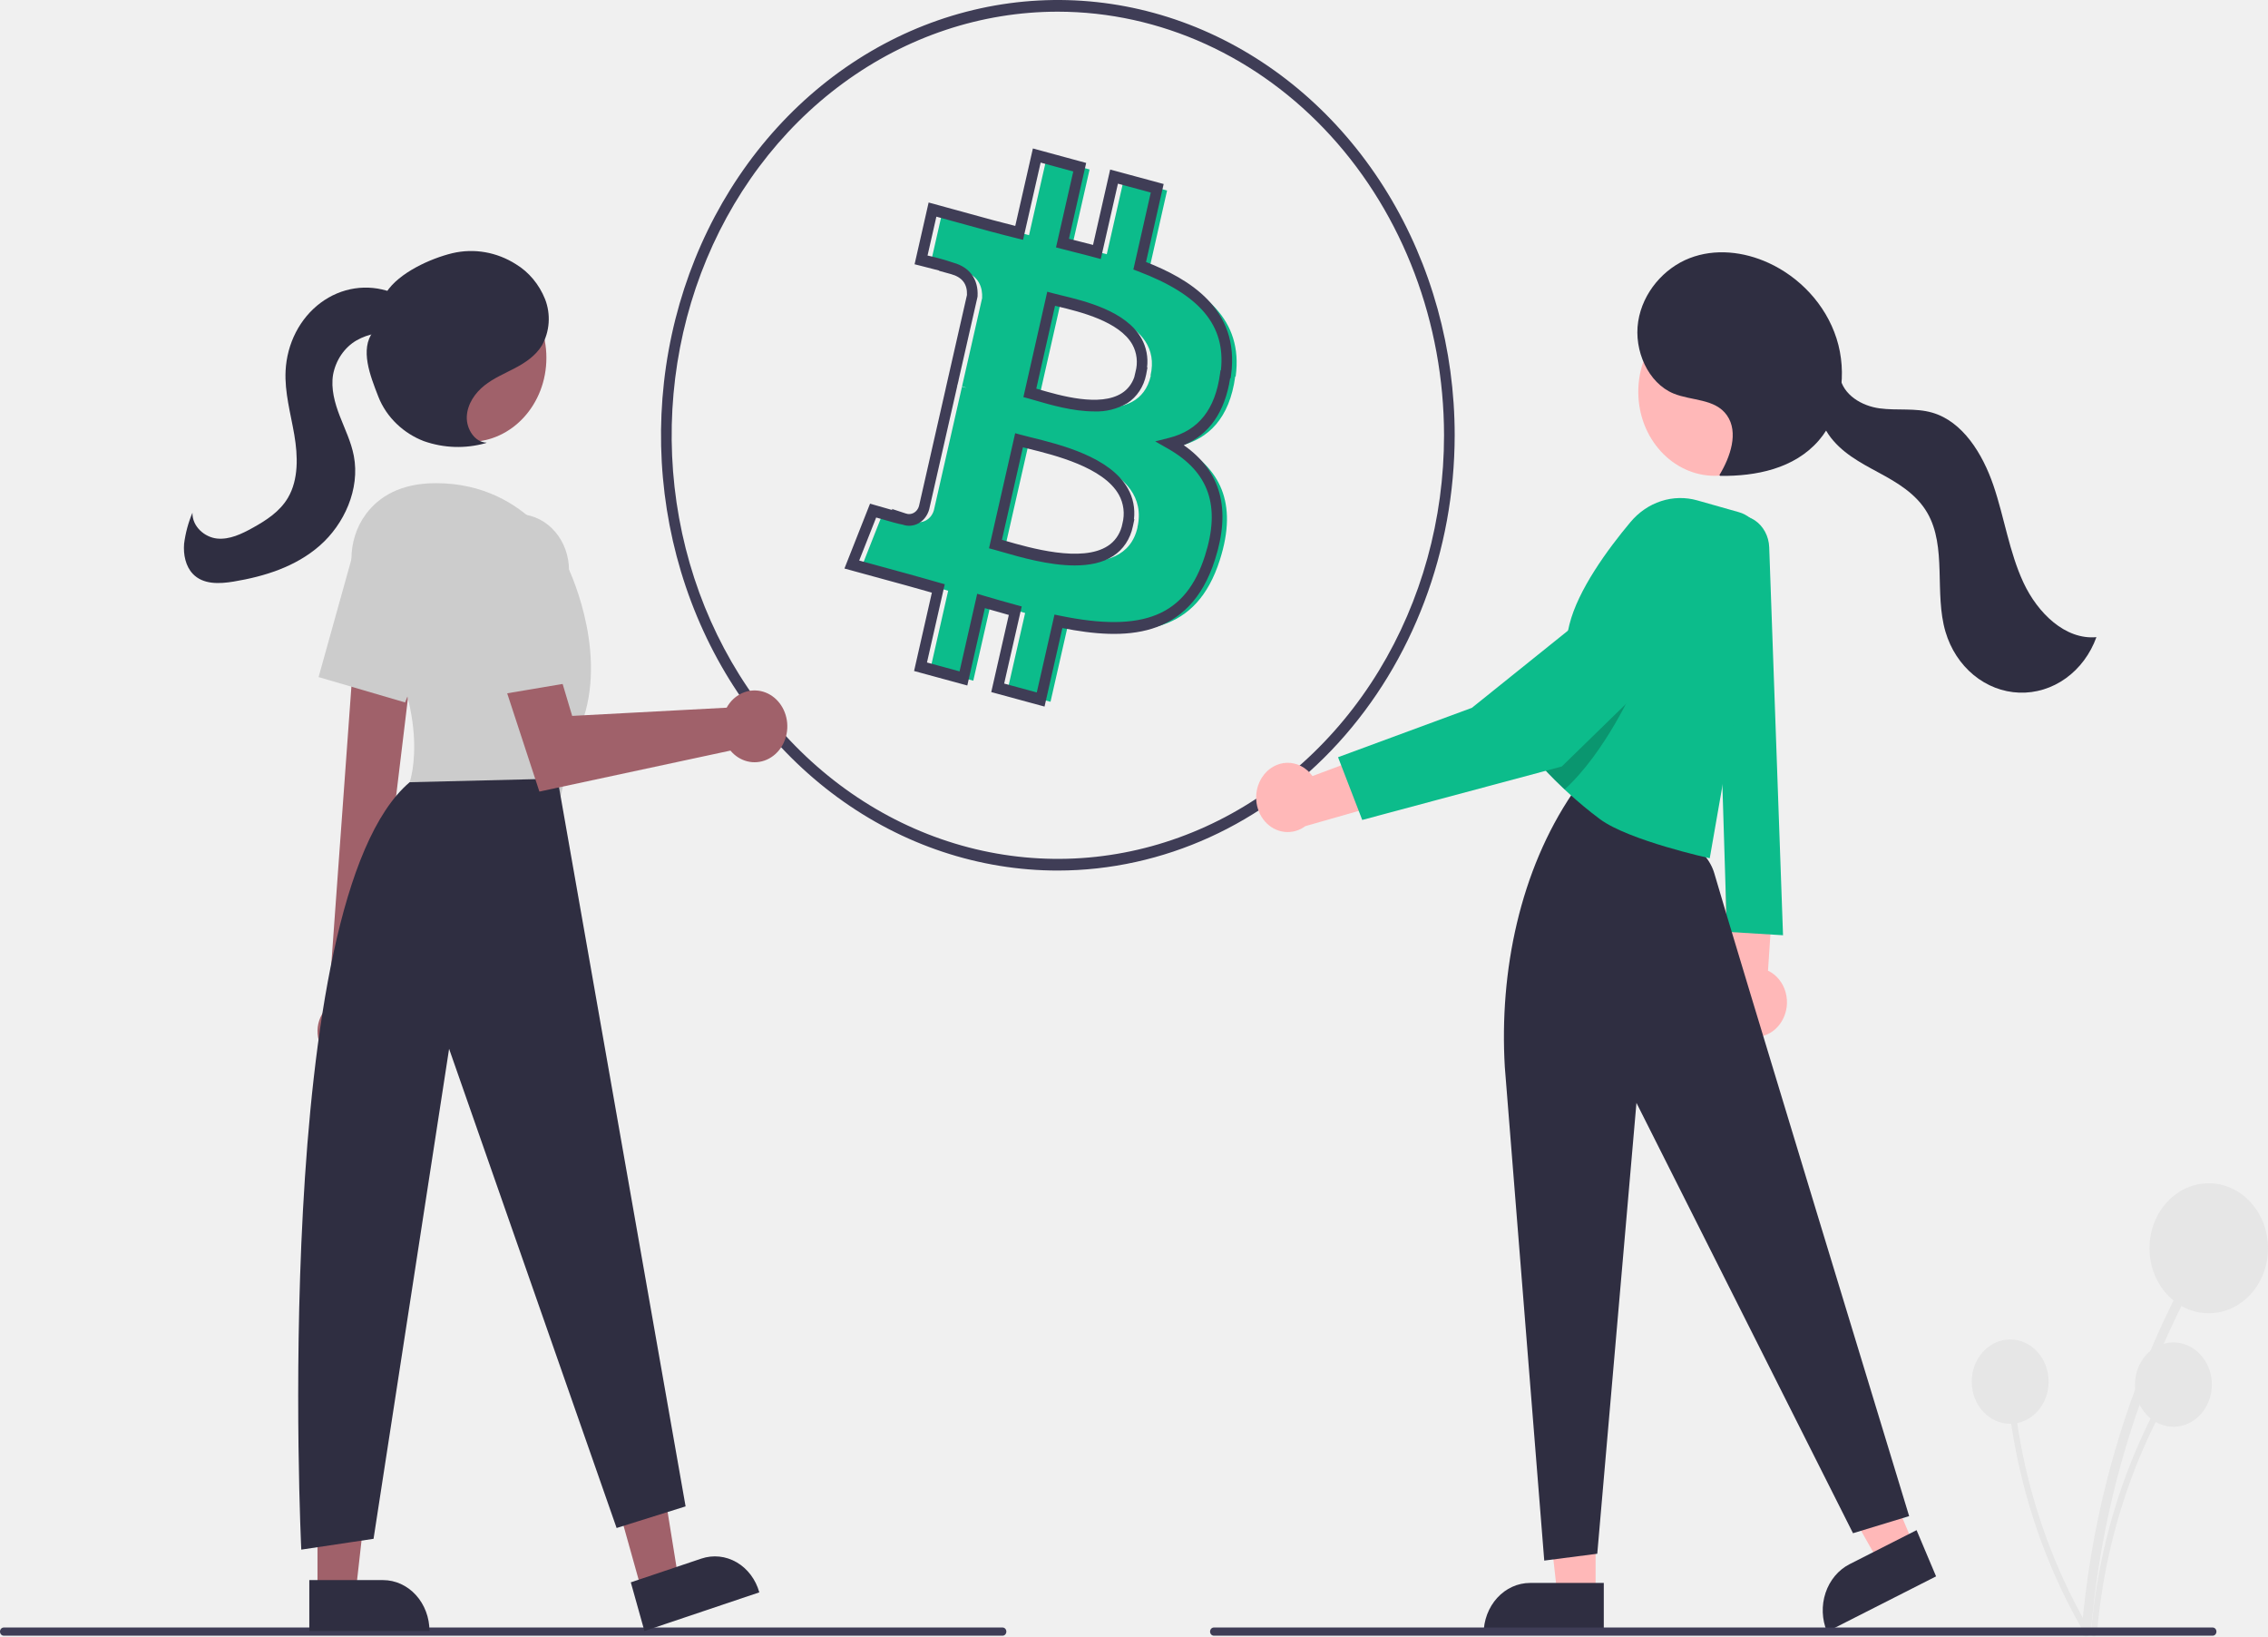
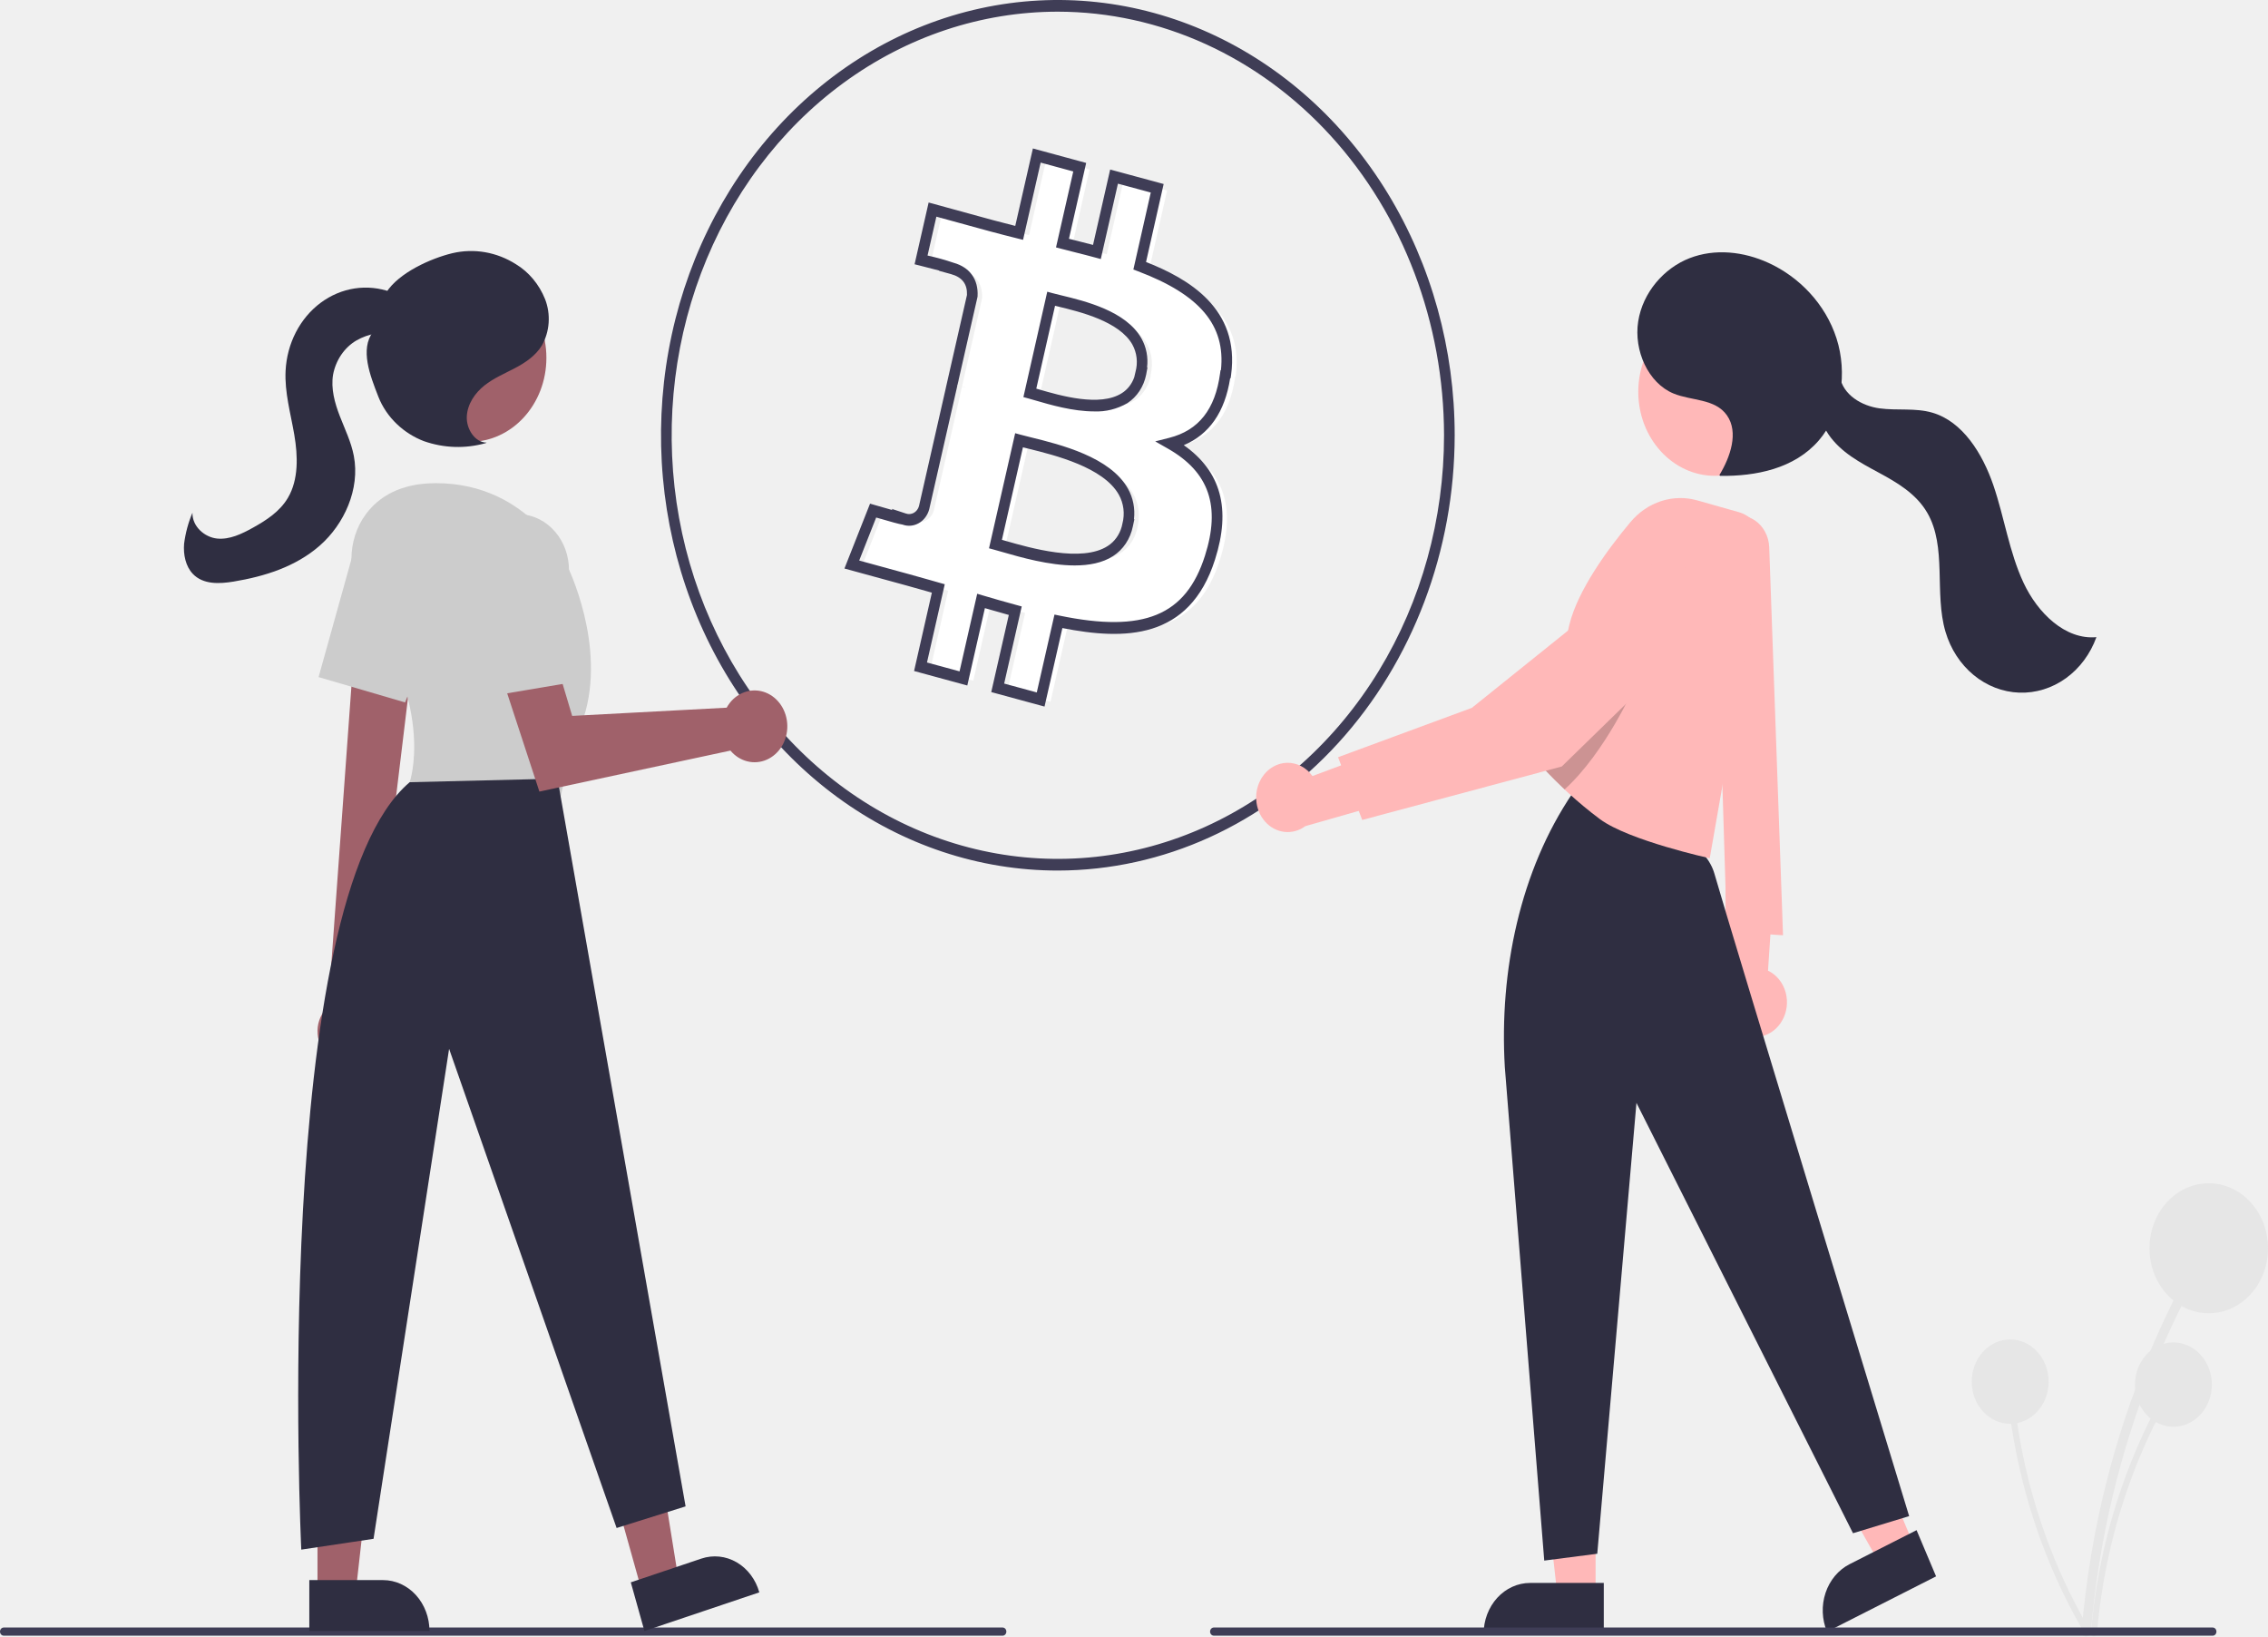
<svg xmlns="http://www.w3.org/2000/svg" viewBox="0 0 628 453" fill="none">
  <g clip-path="url(#clip0_326_6594)">
-     <path d="M318.31 74.195L323.159 52.749L311.206 49.517L306.461 70.381C303.337 69.524 300.124 68.764 296.926 67.924L301.701 46.915L289.808 43.683L284.93 65.096C282.336 64.45 279.806 63.798 277.34 63.141L260.937 58.648L257.769 72.579C257.769 72.579 266.405 74.744 266.405 74.938C271.224 76.263 272.093 79.786 271.946 82.517L266.39 106.937C266.812 107.048 267.226 107.194 267.628 107.373L266.375 107.034L258.594 141.23C258.425 141.826 258.151 142.379 257.787 142.857C257.422 143.336 256.975 143.731 256.471 144.019C255.967 144.308 255.416 144.484 254.849 144.538C254.283 144.592 253.712 144.522 253.17 144.333H253.141C253.259 144.527 244.491 141.973 244.491 141.973L238.596 156.906L254.07 161.14C257.017 161.932 259.773 162.756 262.544 163.532L257.621 185.204L269.5 188.436L274.378 166.991C277.532 167.928 280.7 168.817 283.854 169.689L278.99 191.038L290.883 194.27L295.806 172.631C316.085 176.832 331.353 175.136 337.763 155.031C342.936 138.871 337.513 129.497 326.828 123.405C334.595 121.433 340.46 115.841 342.023 104.254L342.155 104.189C344.307 88.368 333.312 79.867 318.31 74.195ZM314.979 145.981C311.31 162.142 286.433 153.415 278.372 151.234L284.901 122.516C292.932 124.73 318.797 129.093 314.95 145.981H314.979ZM318.664 103.963C315.304 118.702 294.612 111.203 287.892 109.377L293.787 83.342C300.493 85.168 322.127 88.594 318.575 103.963H318.664Z" fill="#0CBC8B" />
-     <path d="M292.914 240.992C271.181 240.992 249.936 233.925 231.866 220.684C213.796 207.444 199.712 188.625 191.396 166.607C183.079 144.59 180.903 120.362 185.143 96.988C189.383 73.614 199.848 52.144 215.215 35.292C230.582 18.441 250.162 6.965 271.477 2.315C292.792 -2.334 314.886 0.052 334.964 9.172C355.042 18.292 372.204 33.736 384.278 53.552C396.352 73.367 402.796 96.664 402.796 120.496C402.763 152.442 391.176 183.07 370.576 205.659C349.976 228.249 322.046 240.955 292.914 240.992ZM292.914 3.232C271.764 3.232 251.089 10.11 233.504 22.995C215.918 35.88 202.212 54.194 194.119 75.621C186.025 97.048 183.907 120.626 188.034 143.373C192.16 166.12 202.344 187.014 217.299 203.414C232.254 219.813 251.308 230.982 272.052 235.506C292.795 240.031 314.296 237.709 333.836 228.833C353.376 219.958 370.077 204.928 381.827 185.644C393.577 166.36 399.849 143.688 399.849 120.496C399.817 89.406 388.54 59.6 368.493 37.617C348.446 15.633 321.265 3.267 292.914 3.232ZM289.227 195.597L274.473 191.586L279.337 170.235C277.132 169.625 274.914 168.994 272.714 168.349L267.843 189.763L253.105 185.752L258.03 164.066C257.455 163.902 256.878 163.737 256.3 163.571C254.57 163.074 252.817 162.571 250.989 162.079L233.822 157.382L240.912 139.424L242.138 139.781C243.836 140.275 245.628 140.788 247.122 141.206L246.915 140.865L250.834 142.154C251.194 142.284 251.574 142.335 251.952 142.302C252.33 142.27 252.698 142.156 253.035 141.966C253.372 141.776 253.671 141.515 253.916 141.198C254.16 140.88 254.344 140.512 254.458 140.116L261.881 107.483L261.874 107.48L267.752 81.648C267.868 78.616 266.416 76.727 263.316 75.876L260.008 74.966L260.09 74.908C258.525 74.492 256.561 73.987 254.711 73.524L253.245 73.157L257.134 56.058L274.967 60.943C276.968 61.481 279.019 62.012 281.12 62.537L286.005 41.096L300.758 45.105L295.987 66.098C296.826 66.312 297.665 66.525 298.503 66.735C299.896 67.086 301.283 67.435 302.657 67.798L307.402 46.932L322.214 50.938L317.333 72.527C329.032 77.126 343.385 85.395 340.883 103.797L340.763 104.676L340.621 104.744C339.16 114.062 334.848 120.265 327.779 123.236C338.099 130.47 340.924 140.876 336.424 154.936C329.316 177.228 311.25 177.224 294.171 173.865L289.227 195.597ZM278.048 189.229L287.08 191.683L291.983 170.13L293.349 170.413C316.679 175.246 328.353 170.453 333.642 153.868C338.043 140.118 334.794 130.695 323.418 124.208L319.874 122.187L323.766 121.2C331.895 119.136 336.497 113.31 337.834 103.387L337.953 102.508L338.073 102.45C339.394 90.045 332.268 81.583 315.1 75.092L313.825 74.611L318.643 53.3L309.551 50.842L304.804 71.711L303.373 71.319C301.553 70.819 299.703 70.354 297.843 69.886C296.515 69.551 295.183 69.216 293.852 68.866L292.406 68.486L297.184 47.465L288.151 45.01L283.28 66.393L281.873 66.042C279.27 65.392 276.728 64.745 274.259 64.08L259.28 59.977L256.832 70.74C259.279 71.271 261.699 71.943 264.081 72.753C268.53 73.996 270.937 77.357 270.687 81.983L270.646 82.279L265.423 105.232L265.44 105.24L265.09 106.698L265.021 106.679L264.994 106.772L265.075 106.795L257.294 140.991C257.075 141.801 256.711 142.554 256.224 143.208C255.737 143.861 255.136 144.402 254.456 144.799C253.776 145.195 253.032 145.439 252.265 145.517C251.498 145.595 250.725 145.505 249.991 145.252L249.995 145.237C248.868 145.07 246.779 144.475 242.609 143.262L237.908 155.169L251.696 158.942C253.534 159.436 255.302 159.943 257.046 160.444C258.095 160.745 259.136 161.044 260.178 161.336L261.598 161.733L256.677 183.395L265.696 185.849L270.582 164.369L272.033 164.8C275.162 165.731 278.34 166.636 281.479 167.49L282.911 167.881L278.048 189.229ZM297.584 156.53C290.452 156.53 282.632 154.277 277.6 152.827C276.729 152.576 275.951 152.352 275.288 152.172L273.854 151.784L281.097 119.923L282.53 120.318C283.339 120.542 284.332 120.786 285.458 121.065C293.659 123.09 307.383 126.48 312.307 135.243C313.747 137.775 314.342 140.776 313.989 143.735H314.106L313.68 145.742C313.331 147.443 312.668 149.047 311.73 150.455C310.792 151.863 309.6 153.045 308.228 153.926C305.288 155.836 301.541 156.53 297.584 156.53ZM277.426 149.435C277.72 149.52 278.028 149.608 278.349 149.701C285.23 151.685 299.547 155.808 306.725 151.146C308.581 149.971 309.962 148.071 310.593 145.825L310.79 144.96C311.145 143.621 311.241 142.215 311.07 140.834C310.899 139.452 310.465 138.125 309.798 136.938C305.525 129.335 292.05 126.006 284.81 124.218C284.256 124.081 283.733 123.951 283.247 123.829L277.426 149.435ZM302.944 113.888C297.086 113.888 290.827 112.061 286.779 110.88C286.035 110.663 285.371 110.469 284.807 110.316L283.376 109.927L289.982 80.754L291.412 81.143C292.075 81.324 292.887 81.52 293.806 81.743C300.534 83.371 311.795 86.099 316.062 93.686C317.415 96.084 317.965 98.923 317.619 101.717H317.733L317.364 103.725C317.037 105.357 316.407 106.899 315.513 108.253C314.619 109.607 313.481 110.744 312.169 111.595C309.332 113.239 306.149 114.031 302.944 113.888ZM286.944 107.584C287.135 107.639 287.333 107.696 287.537 107.756C293.501 109.496 304.6 112.736 310.671 108.811C312.232 107.819 313.434 106.268 314.074 104.419L314.417 102.936C314.764 101.681 314.867 100.36 314.718 99.059C314.569 97.757 314.172 96.505 313.553 95.383C309.941 88.959 299.032 86.318 293.171 84.899C292.809 84.812 292.464 84.728 292.137 84.647L286.944 107.584Z" fill="#3F3D56" />
+     <path d="M318.31 74.195L323.159 52.749L311.206 49.517L306.461 70.381C303.337 69.524 300.124 68.764 296.926 67.924L301.701 46.915L289.808 43.683L284.93 65.096C282.336 64.45 279.806 63.798 277.34 63.141L260.937 58.648L257.769 72.579C257.769 72.579 266.405 74.744 266.405 74.938C271.224 76.263 272.093 79.786 271.946 82.517L266.39 106.937C266.812 107.048 267.226 107.194 267.628 107.373L266.375 107.034L258.594 141.23C258.425 141.826 258.151 142.379 257.787 142.857C257.422 143.336 256.975 143.731 256.471 144.019C255.967 144.308 255.416 144.484 254.849 144.538C254.283 144.592 253.712 144.522 253.17 144.333H253.141C253.259 144.527 244.491 141.973 244.491 141.973L238.596 156.906L254.07 161.14C257.017 161.932 259.773 162.756 262.544 163.532L257.621 185.204L269.5 188.436L274.378 166.991C277.532 167.928 280.7 168.817 283.854 169.689L278.99 191.038L290.883 194.27L295.806 172.631C316.085 176.832 331.353 175.136 337.763 155.031C342.936 138.871 337.513 129.497 326.828 123.405C334.595 121.433 340.46 115.841 342.023 104.254L342.155 104.189C344.307 88.368 333.312 79.867 318.31 74.195ZM314.979 145.981C311.31 162.142 286.433 153.415 278.372 151.234L284.901 122.516C292.932 124.73 318.797 129.093 314.95 145.981H314.979ZM318.664 103.963C315.304 118.702 294.612 111.203 287.892 109.377L293.787 83.342C300.493 85.168 322.127 88.594 318.575 103.963H318.664Z" fill="white" />
+     <path d="M292.914 240.992C271.181 240.992 249.936 233.925 231.866 220.684C213.796 207.444 199.712 188.625 191.396 166.607C183.079 144.59 180.903 120.362 185.143 96.988C189.383 73.614 199.848 52.144 215.215 35.292C230.582 18.441 250.162 6.965 271.477 2.315C292.792 -2.334 314.886 0.052 334.964 9.172C355.042 18.292 372.204 33.736 384.278 53.552C396.352 73.367 402.796 96.664 402.796 120.496C402.763 152.442 391.176 183.07 370.576 205.659C349.976 228.249 322.046 240.955 292.914 240.992ZM292.914 3.232C271.764 3.232 251.089 10.11 233.504 22.995C215.918 35.88 202.212 54.194 194.119 75.621C186.025 97.048 183.907 120.626 188.034 143.373C192.16 166.12 202.344 187.014 217.299 203.414C232.254 219.813 251.308 230.982 272.052 235.506C292.795 240.031 314.296 237.709 333.836 228.833C353.376 219.958 370.077 204.928 381.827 185.644C393.577 166.36 399.849 143.688 399.849 120.496C399.817 89.406 388.54 59.6 368.493 37.617C348.445 15.633 321.265 3.267 292.914 3.232ZM289.227 195.597L274.473 191.586L279.337 170.235C277.132 169.625 274.914 168.994 272.714 168.349L267.843 189.763L253.105 185.752L258.03 164.066C257.455 163.902 256.878 163.737 256.3 163.571C254.57 163.074 252.817 162.571 250.989 162.079L233.822 157.382L240.912 139.424L242.138 139.781C243.836 140.275 245.628 140.788 247.122 141.206L246.915 140.865L250.834 142.154C251.194 142.284 251.574 142.335 251.952 142.302C252.33 142.27 252.698 142.156 253.035 141.966C253.372 141.776 253.671 141.515 253.916 141.198C254.16 140.88 254.344 140.512 254.458 140.116L261.881 107.483L261.874 107.48L267.752 81.648C267.868 78.616 266.416 76.727 263.316 75.876L260.008 74.966L260.09 74.908C258.525 74.492 256.561 73.987 254.711 73.524L253.245 73.157L257.134 56.058L274.967 60.943C276.968 61.481 279.019 62.012 281.12 62.537L286.005 41.096L300.758 45.105L295.987 66.098C296.826 66.312 297.665 66.525 298.503 66.735C299.896 67.086 301.283 67.435 302.657 67.798L307.402 46.932L322.214 50.938L317.333 72.527C329.032 77.126 343.385 85.395 340.883 103.797L340.763 104.676L340.621 104.744C339.16 114.062 334.848 120.265 327.779 123.236C338.099 130.47 340.924 140.876 336.424 154.936C329.316 177.228 311.25 177.224 294.171 173.865L289.227 195.597ZM278.048 189.229L287.08 191.683L291.983 170.13L293.349 170.413C316.679 175.246 328.353 170.453 333.642 153.868C338.043 140.118 334.794 130.695 323.418 124.208L319.874 122.187L323.766 121.2C331.895 119.136 336.497 113.31 337.834 103.387L337.953 102.508L338.073 102.45C339.393 90.045 332.268 81.583 315.1 75.092L313.825 74.611L318.643 53.3L309.551 50.842L304.804 71.711L303.373 71.319C301.553 70.819 299.703 70.354 297.843 69.886C296.515 69.551 295.183 69.216 293.852 68.866L292.406 68.486L297.184 47.465L288.151 45.01L283.28 66.393L281.873 66.042C279.27 65.392 276.728 64.745 274.259 64.08L259.28 59.977L256.832 70.74C259.279 71.271 261.699 71.943 264.081 72.753C268.53 73.996 270.937 77.357 270.687 81.983L270.646 82.279L265.423 105.232L265.44 105.24L265.09 106.698L265.021 106.679L264.994 106.772L265.075 106.795L257.294 140.991C257.075 141.801 256.711 142.554 256.224 143.208C255.737 143.861 255.136 144.402 254.456 144.799C253.776 145.195 253.032 145.439 252.265 145.517C251.498 145.595 250.725 145.505 249.991 145.252L249.995 145.237C248.868 145.07 246.779 144.475 242.609 143.262L237.908 155.169L251.696 158.942C253.534 159.436 255.302 159.943 257.046 160.444C258.095 160.745 259.136 161.044 260.178 161.336L261.598 161.733L256.677 183.395L265.696 185.849L270.582 164.369L272.033 164.8C275.162 165.731 278.34 166.636 281.479 167.49L282.911 167.881L278.048 189.229ZM297.584 156.53C290.452 156.53 282.632 154.277 277.6 152.827C276.729 152.576 275.951 152.352 275.288 152.172L273.854 151.784L281.097 119.923L282.53 120.318C283.339 120.542 284.332 120.786 285.458 121.065C293.659 123.09 307.383 126.48 312.307 135.243C313.747 137.775 314.342 140.776 313.989 143.735H314.106L313.68 145.742C313.331 147.443 312.668 149.047 311.73 150.455C310.792 151.863 309.6 153.045 308.228 153.926C305.288 155.836 301.541 156.53 297.584 156.53ZM277.426 149.435C277.72 149.52 278.028 149.608 278.349 149.701C285.23 151.685 299.547 155.808 306.725 151.146C308.581 149.971 309.962 148.071 310.593 145.825L310.79 144.96C311.145 143.621 311.241 142.215 311.07 140.834C310.899 139.452 310.465 138.125 309.798 136.938C305.525 129.335 292.05 126.006 284.81 124.218C284.256 124.081 283.733 123.951 283.247 123.829L277.426 149.435ZM302.944 113.888C297.086 113.888 290.827 112.061 286.779 110.88C286.035 110.663 285.371 110.469 284.807 110.316L283.376 109.927L289.982 80.754L291.412 81.143C292.075 81.324 292.887 81.52 293.806 81.743C300.534 83.371 311.795 86.099 316.062 93.686C317.415 96.084 317.965 98.923 317.619 101.717H317.733L317.364 103.725C317.037 105.357 316.407 106.899 315.513 108.253C314.619 109.607 313.481 110.744 312.169 111.595C309.332 113.239 306.149 114.031 302.944 113.888ZM286.944 107.584C287.135 107.639 287.333 107.696 287.537 107.756C293.501 109.496 304.6 112.736 310.671 108.811C312.232 107.819 313.434 106.268 314.074 104.419L314.417 102.936C314.764 101.681 314.867 100.36 314.718 99.059C314.569 97.757 314.172 96.505 313.553 95.383C309.941 88.959 299.032 86.318 293.171 84.899C292.809 84.812 292.464 84.728 292.137 84.647L286.944 107.584Z" fill="#3F3D56" />
    <path d="M349.471 215.167C350.256 213.956 351.288 212.964 352.485 212.268C353.682 211.573 355.011 211.194 356.365 211.161C357.719 211.129 359.061 211.444 360.285 212.081C361.508 212.719 362.579 213.661 363.411 214.833L392.629 203.943L388.578 220.958L361.454 228.691C359.755 229.953 357.706 230.518 355.665 230.289C353.625 230.06 351.723 229.05 350.293 227.436C348.864 225.823 347.998 223.709 347.848 221.465C347.697 219.222 348.272 216.992 349.471 215.167Z" fill="#FFB8B8" />
    <path d="M578.968 451.64C581.122 426.21 587.069 401.341 596.572 378.026C599.221 371.537 602.136 365.192 605.318 358.989C606.135 357.393 603.898 355.959 603.081 357.555C591.51 380.147 583.403 404.671 579.086 430.146C577.885 437.26 576.982 444.425 576.378 451.64C576.224 453.459 578.816 453.448 578.968 451.64Z" fill="#E6E6E6" />
    <path d="M611.592 363.545C620.653 363.545 627.999 355.489 627.999 345.552C627.999 335.615 620.653 327.56 611.592 327.56C602.53 327.56 595.184 335.615 595.184 345.552C595.184 355.489 602.53 363.545 611.592 363.545Z" fill="#E6E6E6" />
    <path d="M580.646 452.117C582.043 435.62 585.901 419.487 592.066 404.361C593.785 400.151 595.676 396.034 597.74 392.01C597.844 391.8 597.868 391.554 597.81 391.323C597.751 391.093 597.613 390.897 597.424 390.776C597.236 390.656 597.012 390.62 596.801 390.677C596.589 390.733 596.405 390.878 596.289 391.08C588.782 405.737 583.523 421.647 580.722 438.174C579.943 442.789 579.357 447.437 578.965 452.117C578.866 453.298 580.547 453.29 580.646 452.117Z" fill="#E6E6E6" />
    <path d="M601.811 394.966C607.689 394.966 612.455 389.74 612.455 383.294C612.455 376.847 607.689 371.621 601.811 371.621C595.932 371.621 591.166 376.847 591.166 383.294C591.166 389.74 595.932 394.966 601.811 394.966Z" fill="#E6E6E6" />
    <path d="M578.524 451.016C570.372 437.066 564.365 421.742 560.743 405.658C559.736 401.18 558.919 396.658 558.289 392.093C558.253 391.857 558.134 391.646 557.959 391.504C557.783 391.363 557.564 391.301 557.348 391.333C557.132 391.365 556.936 391.487 556.8 391.675C556.665 391.863 556.602 392.1 556.623 392.338C558.925 408.958 563.702 425.05 570.763 439.97C572.737 444.135 574.883 448.194 577.199 452.149C577.782 453.147 579.104 452.007 578.524 451.016Z" fill="#E6E6E6" />
    <path d="M556.611 394.147C562.49 394.147 567.256 388.921 567.256 382.474C567.256 376.028 562.49 370.802 556.611 370.802C550.733 370.802 545.967 376.028 545.967 382.474C545.967 388.921 550.733 394.147 556.611 394.147Z" fill="#E6E6E6" />
    <path d="M493.369 282.699C494.068 281.537 494.526 280.221 494.711 278.843C494.896 277.466 494.803 276.061 494.44 274.727C494.076 273.393 493.45 272.163 492.606 271.123C491.761 270.084 490.72 269.26 489.554 268.709L491.791 234.958L477.799 243.549L477.819 274.283C477.106 276.492 477.156 278.912 477.961 281.083C478.765 283.255 480.268 285.027 482.185 286.064C484.102 287.102 486.299 287.332 488.36 286.712C490.421 286.092 492.203 284.664 493.369 282.699Z" fill="#FFB8B8" />
-     <path d="M489.888 151.498L493.713 258.903L478.169 257.956L474.715 145.265L477.993 143.573C479.24 142.929 480.613 142.635 481.99 142.715C483.366 142.795 484.703 143.248 485.881 144.032C487.059 144.817 488.041 145.91 488.741 147.212C489.44 148.515 489.834 149.987 489.888 151.498Z" fill="#0CBC8B" />
+     <path d="M489.888 151.498L493.713 258.903L478.169 257.956L474.715 145.265L477.993 143.573C479.24 142.929 480.613 142.635 481.99 142.715C483.366 142.795 484.703 143.248 485.881 144.032C487.059 144.817 488.041 145.91 488.741 147.212C489.44 148.515 489.834 149.987 489.888 151.498Z" fill="#FFB8B8" />
    <path d="M441.815 441.518L431.228 441.517L426.191 396.736L441.817 396.737L441.815 441.518Z" fill="#FFB8B8" />
    <path d="M423.665 438.2H444.083V452.298H410.809C410.809 450.446 411.141 448.613 411.787 446.903C412.433 445.192 413.38 443.638 414.574 442.329C415.768 441.02 417.185 439.982 418.745 439.273C420.305 438.565 421.976 438.2 423.665 438.2Z" fill="#2F2E41" />
    <path d="M529.902 427.643L520.294 432.521L498.566 394.204L512.746 387.006L529.902 427.643Z" fill="#FFB8B8" />
    <path d="M512.161 432.994L530.69 423.588L536.09 436.381L505.895 451.71C504.463 448.317 504.318 444.439 505.493 440.929C506.668 437.419 509.066 434.565 512.161 432.994Z" fill="#2F2E41" />
    <path d="M416.677 295.372L427.596 432.012L442.277 430.118L453.127 305.305L513.09 424.436L528.634 419.701C528.634 419.701 478.602 255.589 474.716 241.857C470.456 226.805 436.719 221.024 436.719 221.024L435.423 219.603C420.927 241.003 415.12 268.769 416.677 295.372Z" fill="#2F2E41" />
    <path d="M474.845 131.719C486.559 131.719 496.055 121.305 496.055 108.46C496.055 95.614 486.559 85.201 474.845 85.201C463.131 85.201 453.635 95.614 453.635 108.46C453.635 121.305 463.131 131.719 474.845 131.719Z" fill="#FFB8B8" />
-     <path d="M488.161 153.338L473.42 237.592C473.42 237.592 451.019 232.686 443.039 226.777C439.879 224.428 437.012 222.004 434.593 219.807C434.119 219.381 433.67 218.955 433.229 218.548C429.24 214.807 426.787 212.023 426.787 212.023C426.787 212.023 428.065 205.157 429.628 197.032C431.372 187.932 433.488 177.24 434.568 172.875C436.943 163.3 445.095 152.145 451.45 144.55C453.752 141.796 456.693 139.78 459.959 138.719C463.226 137.658 466.694 137.592 469.992 138.527L481.494 141.785C483.737 142.419 485.675 143.967 486.914 146.114C488.153 148.26 488.599 150.844 488.161 153.338Z" fill="#0CBC8B" />
+     <path d="M488.161 153.338L473.42 237.592C473.42 237.592 451.019 232.686 443.039 226.777C439.879 224.428 437.012 222.004 434.593 219.807C434.119 219.381 433.67 218.955 433.229 218.548C429.24 214.807 426.787 212.023 426.787 212.023C426.787 212.023 428.065 205.157 429.628 197.032C431.372 187.932 433.488 177.24 434.568 172.875C436.943 163.3 445.095 152.145 451.45 144.55C453.752 141.796 456.693 139.78 459.959 138.719C463.226 137.658 466.694 137.592 469.992 138.527L481.494 141.785C483.737 142.419 485.675 143.967 486.914 146.114C488.153 148.26 488.599 150.844 488.161 153.338Z" fill="#FFB8B8" />
    <path opacity="0.2" d="M452.513 190.138C452.513 190.138 444.585 208.207 433.229 218.548C429.24 214.807 426.787 212.023 426.787 212.023C426.787 212.023 428.065 205.157 429.628 197.032C439.145 191.521 448.955 188.045 452.513 190.138Z" fill="black" />
-     <path d="M466.571 157.064C465.788 156.627 464.969 156.27 464.126 155.999C462.404 155.482 460.592 155.441 458.852 155.881C457.111 156.321 455.498 157.227 454.156 158.519L407.56 195.946L370.5 209.616L377.196 226.984L432.444 212.189L469.085 176.48C470.346 175.154 471.301 173.518 471.872 171.707C472.442 169.896 472.611 167.963 472.366 166.066C472.12 164.169 471.466 162.363 470.459 160.798C469.451 159.233 468.118 157.953 466.571 157.064Z" fill="#0CBC8B" />
+     <path d="M466.571 157.064C465.788 156.627 464.969 156.27 464.126 155.999C462.404 155.482 460.592 155.441 458.852 155.881C457.111 156.321 455.498 157.227 454.156 158.519L407.56 195.946L370.5 209.616L377.196 226.984L432.444 212.189L469.085 176.48C470.346 175.154 471.301 173.518 471.872 171.707C472.442 169.896 472.611 167.963 472.366 166.066C472.12 164.169 471.466 162.363 470.459 160.798C469.451 159.233 468.118 157.953 466.571 157.064Z" fill="#FFB8B8" />
    <path d="M476.099 131.505C479.118 126.55 481.5 119.679 478.176 114.965C474.896 110.311 468.425 110.997 463.4 108.937C456.402 106.069 452.343 97.053 453.609 88.979C454.875 80.905 460.785 74.211 467.827 71.473C474.868 68.734 482.808 69.625 489.704 72.778C498.192 76.661 505.474 84.171 508.527 93.684C511.58 103.198 509.948 114.62 503.614 121.933C496.823 129.772 486.165 131.861 476.305 131.735" fill="#2F2E41" />
    <path d="M509.406 104.08C510.271 109.375 515.567 112.382 520.435 113.043C525.303 113.704 530.338 112.856 535.077 114.245C543.431 116.692 548.942 125.502 551.974 134.383C555.007 143.263 556.352 152.847 560.293 161.288C564.233 169.729 571.874 177.17 580.491 176.381C578.803 181.041 575.845 185.017 572.02 187.766C568.195 190.515 563.69 191.903 559.119 191.741C554.548 191.578 550.135 189.873 546.48 186.858C542.826 183.843 540.108 179.665 538.699 174.895C535.533 164.178 539.167 151.397 533.631 141.908C530.568 136.657 525.278 133.568 520.177 130.816C515.077 128.064 509.723 125.239 506.303 120.259C502.884 115.28 502.2 107.415 506.415 103.232" fill="#2F2E41" />
    <path d="M612.693 452.796H336.095C335.822 452.796 335.56 452.677 335.368 452.466C335.175 452.254 335.066 451.967 335.066 451.668C335.066 451.369 335.175 451.083 335.368 450.871C335.56 450.66 335.822 450.541 336.095 450.541H612.693C612.965 450.541 613.227 450.66 613.42 450.871C613.612 451.083 613.721 451.369 613.721 451.668C613.721 451.967 613.612 452.254 613.42 452.466C613.227 452.677 612.965 452.796 612.693 452.796Z" fill="#3F3D56" />
    <path d="M277.626 452.796H1.028C0.756 452.796 0.494 452.677 0.301 452.466C0.108 452.254 0 451.967 0 451.668C0 451.369 0.108 451.083 0.301 450.871C0.494 450.66 0.756 450.541 1.028 450.541H277.626C277.899 450.541 278.16 450.66 278.353 450.871C278.546 451.083 278.654 451.369 278.654 451.668C278.654 451.967 278.546 452.254 278.353 452.466C278.16 452.677 277.899 452.796 277.626 452.796Z" fill="#3F3D56" />
    <path d="M177.725 440.475L187.846 437.069L180.682 392.637L165.744 397.665L177.725 440.475Z" fill="#A0616A" />
    <path d="M210.25 440.806L178.44 451.511L174.668 438.034L194.188 431.465C197.448 430.368 200.971 430.736 203.983 432.487C206.995 434.239 209.25 437.232 210.25 440.806Z" fill="#2F2E41" />
    <path d="M87.914 440.73H98.501L103.538 395.949L87.912 395.95L87.914 440.73Z" fill="#A0616A" />
    <path d="M118.92 451.509L85.646 451.511L85.645 437.413L106.063 437.412C109.473 437.412 112.743 438.897 115.154 441.541C117.565 444.185 118.92 447.77 118.92 451.509Z" fill="#2F2E41" />
    <path d="M90.609 291.98C89.739 291.144 89.047 290.109 88.581 288.948C88.116 287.787 87.888 286.528 87.914 285.26C87.94 283.991 88.22 282.745 88.733 281.608C89.246 280.471 89.98 279.472 90.883 278.679L99.092 165.33L115.785 169.904L102.419 280.473C103.532 282.225 104.02 284.364 103.791 286.485C103.562 288.606 102.631 290.561 101.175 291.979C99.719 293.398 97.84 294.181 95.892 294.181C93.945 294.182 92.065 293.399 90.609 291.98Z" fill="#A0616A" />
    <path d="M130.083 122.314C141.797 122.314 151.294 111.901 151.294 99.055C151.294 86.21 141.797 75.796 130.083 75.796C118.369 75.796 108.873 86.21 108.873 99.055C108.873 111.901 118.369 122.314 130.083 122.314Z" fill="#A0616A" />
    <path d="M101.114 167.579C96.074 159.991 95.918 149.54 101.348 142.282C104.891 137.545 110.818 133.755 120.714 133.755C147.09 133.755 157.095 156.694 157.095 156.694C157.095 156.694 168.009 178.636 161.642 198.583C155.276 218.531 155.276 220.526 155.276 220.526L113.438 216.536C113.438 216.536 120.496 196.757 101.114 167.579Z" fill="#CCCCCC" />
    <path d="M88.213 187.435L97.226 155.1C97.83 152.934 98.859 150.941 100.243 149.26C101.626 147.58 103.33 146.253 105.232 145.373C107.135 144.494 109.19 144.083 111.253 144.17C113.316 144.258 115.337 144.841 117.172 145.879C120.355 147.687 122.793 150.755 123.99 154.461C125.187 158.167 125.054 162.233 123.618 165.836L112.16 194.452L88.213 187.435Z" fill="#CCCCCC" />
    <path d="M154.367 215.539L189.838 417.007L170.738 422.991L124.353 290.341L103.434 425.984L83.424 428.976C83.424 428.976 74.647 249.504 113.438 216.536L154.367 215.539Z" fill="#2F2E41" />
    <path d="M202.041 194.627C201.733 195.029 201.455 195.456 201.209 195.905L158.432 198.179L150.195 170.604L135.893 178.058L149.354 219.13L202.258 207.784C203.501 209.273 205.128 210.311 206.923 210.76C208.717 211.21 210.593 211.05 212.303 210.302C214.012 209.553 215.473 208.252 216.492 206.571C217.51 204.89 218.038 202.909 218.004 200.891C217.971 198.873 217.378 196.914 216.305 195.274C215.231 193.635 213.728 192.392 211.995 191.712C210.262 191.032 208.382 190.947 206.603 191.468C204.825 191.989 203.234 193.091 202.041 194.627Z" fill="#A0616A" />
    <path d="M129.448 159.591C129.207 157.342 129.419 155.063 130.069 152.914C130.72 150.765 131.793 148.799 133.212 147.155C134.632 145.511 136.363 144.228 138.284 143.399C140.205 142.569 142.269 142.213 144.33 142.354C147.908 142.606 151.265 144.34 153.72 147.206C156.174 150.071 157.544 153.853 157.55 157.785V189.037L133.051 193.171L129.448 159.591Z" fill="#CCCCCC" />
    <path d="M134.75 122.525C131.566 122.51 129.11 118.835 129.253 115.347C129.396 111.86 131.532 108.791 134.105 106.736C136.679 104.681 139.697 103.43 142.566 101.919C145.436 100.408 148.281 98.523 150.053 95.623C151.123 93.725 151.762 91.572 151.916 89.347C152.07 87.121 151.734 84.888 150.937 82.835C149.288 78.728 146.457 75.326 142.877 73.152C137.55 69.766 131.265 68.677 125.245 70.095C119.297 71.526 110.431 75.489 106.946 80.965L103.312 91.816C99.609 96.699 102.476 103.95 104.752 109.789C107.028 115.629 111.875 120.022 117.344 122.111C122.893 124.066 128.833 124.262 134.478 122.674" fill="#2F2E41" />
    <path d="M115.364 86.388C113.802 83.642 111.094 81.896 108.295 80.871C105.052 79.684 101.603 79.334 98.217 79.847C94.83 80.361 91.597 81.725 88.77 83.833C85.943 85.941 83.597 88.736 81.916 92.001C80.235 95.265 79.264 98.911 79.078 102.655C78.782 108.634 80.489 114.482 81.492 120.368C82.496 126.255 82.695 132.756 79.736 137.789C77.481 141.622 73.722 144.036 70.011 146.097C66.918 147.814 63.573 149.426 60.12 149.084C56.668 148.742 53.197 145.743 53.289 141.942C52.133 144.667 51.353 147.565 50.973 150.541C50.73 153.53 51.402 156.755 53.371 158.839C56.232 161.868 60.765 161.646 64.697 160.993C73.209 159.578 81.829 156.925 88.554 151.03C95.279 145.135 99.741 135.429 97.97 126.189C97.23 122.33 95.492 118.807 94.087 115.176C92.682 111.546 91.585 107.575 92.23 103.695C92.612 101.696 93.39 99.814 94.508 98.18C95.626 96.547 97.057 95.203 98.701 94.242C102.025 92.347 105.828 91.715 109.515 92.444C111.932 92.879 114.95 93.555 116.384 91.376C116.764 90.686 116.958 89.893 116.944 89.087C116.929 88.281 116.707 87.496 116.303 86.823C115.476 85.491 114.423 84.347 113.201 83.452" fill="#2F2E41" />
  </g>
  <defs>
    <clipPath id="clip0_326_6594">
      <rect width="628" height="453" fill="white" />
    </clipPath>
  </defs>
</svg>
